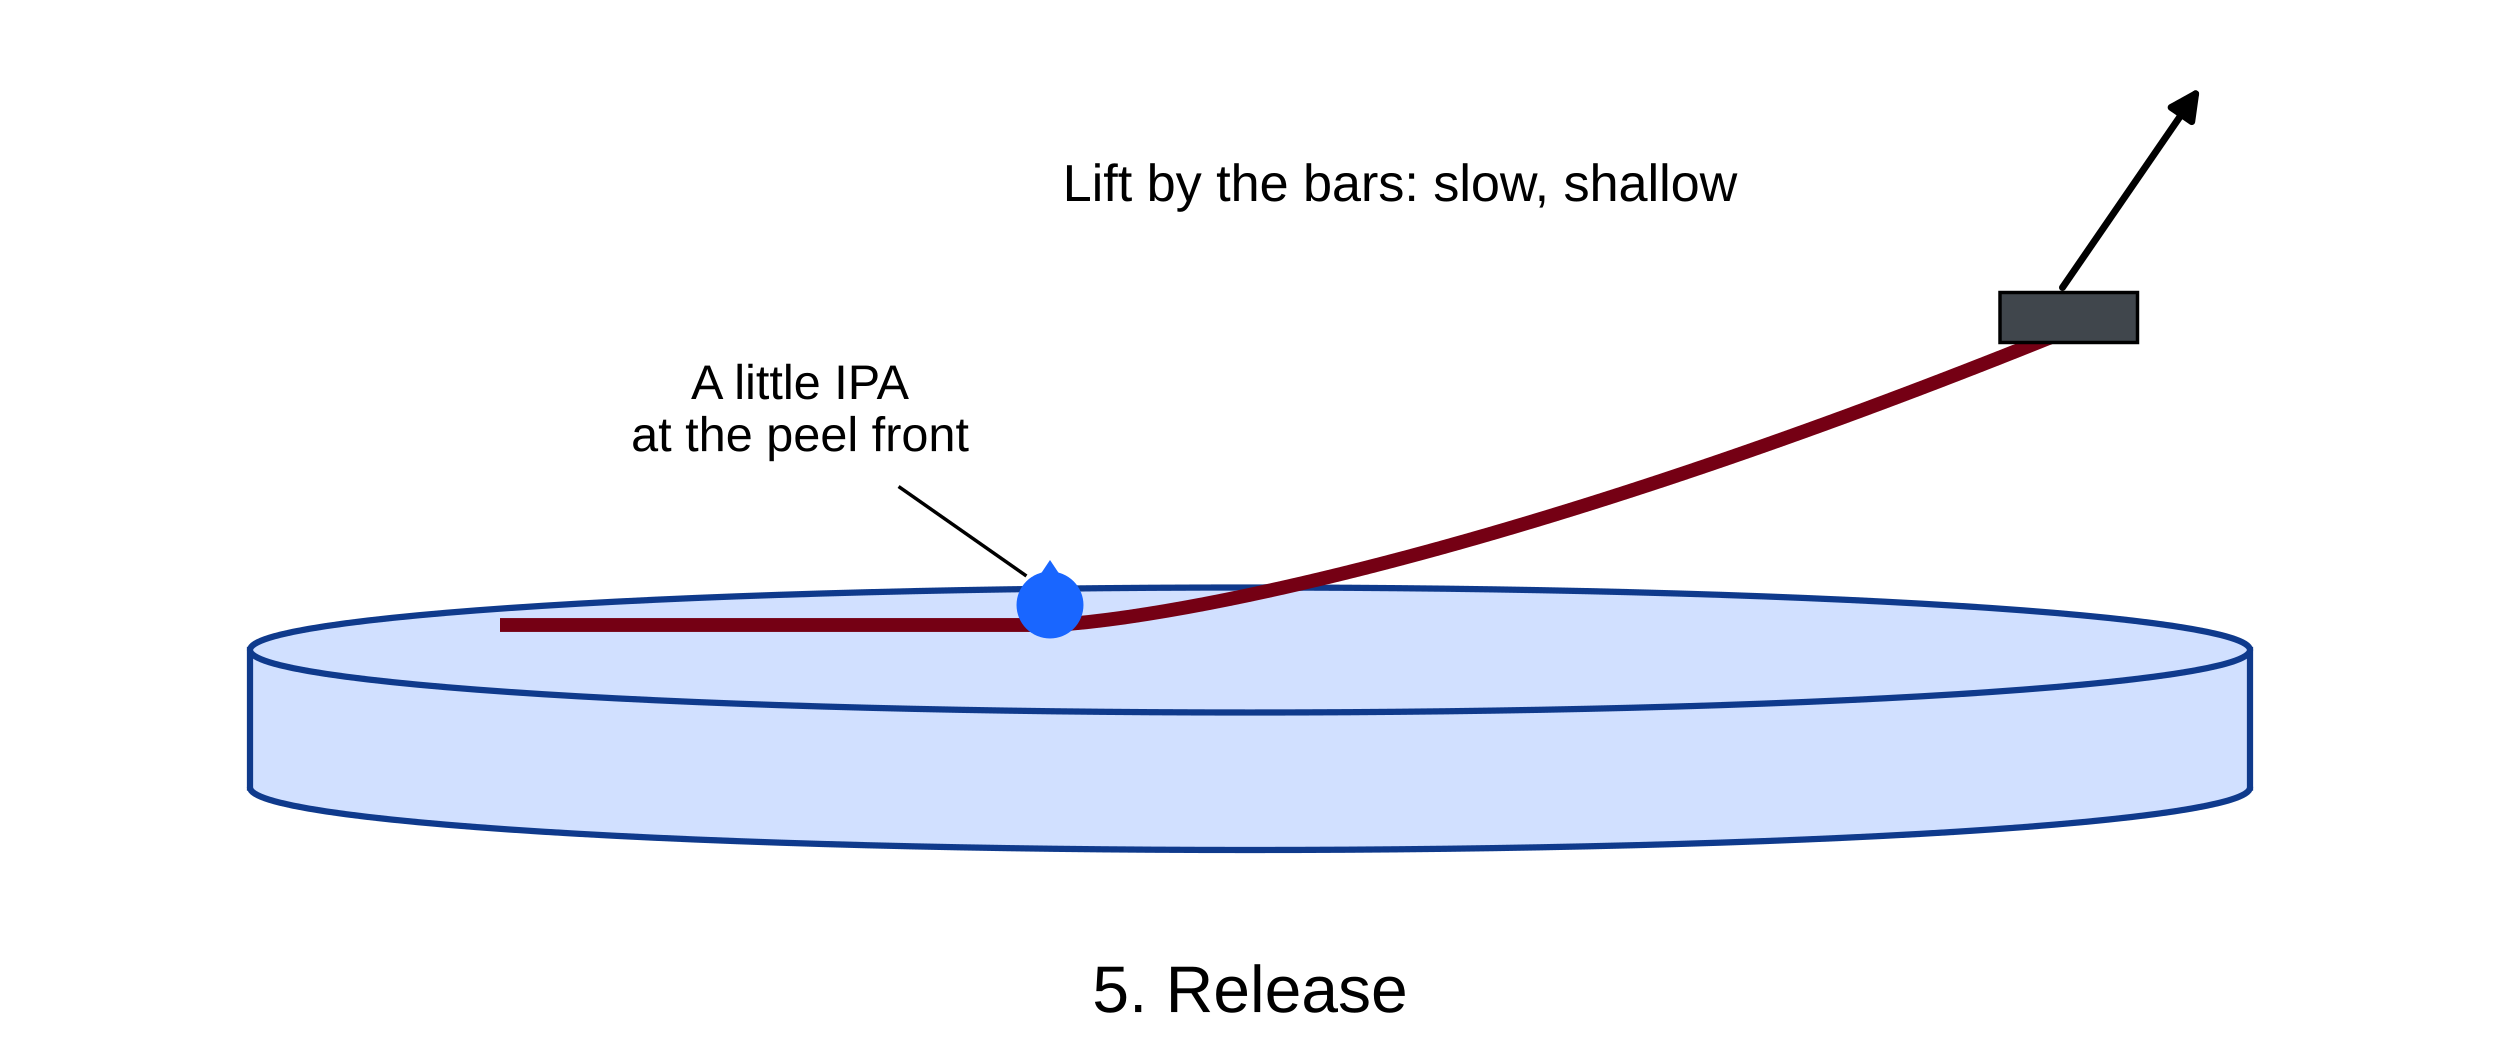
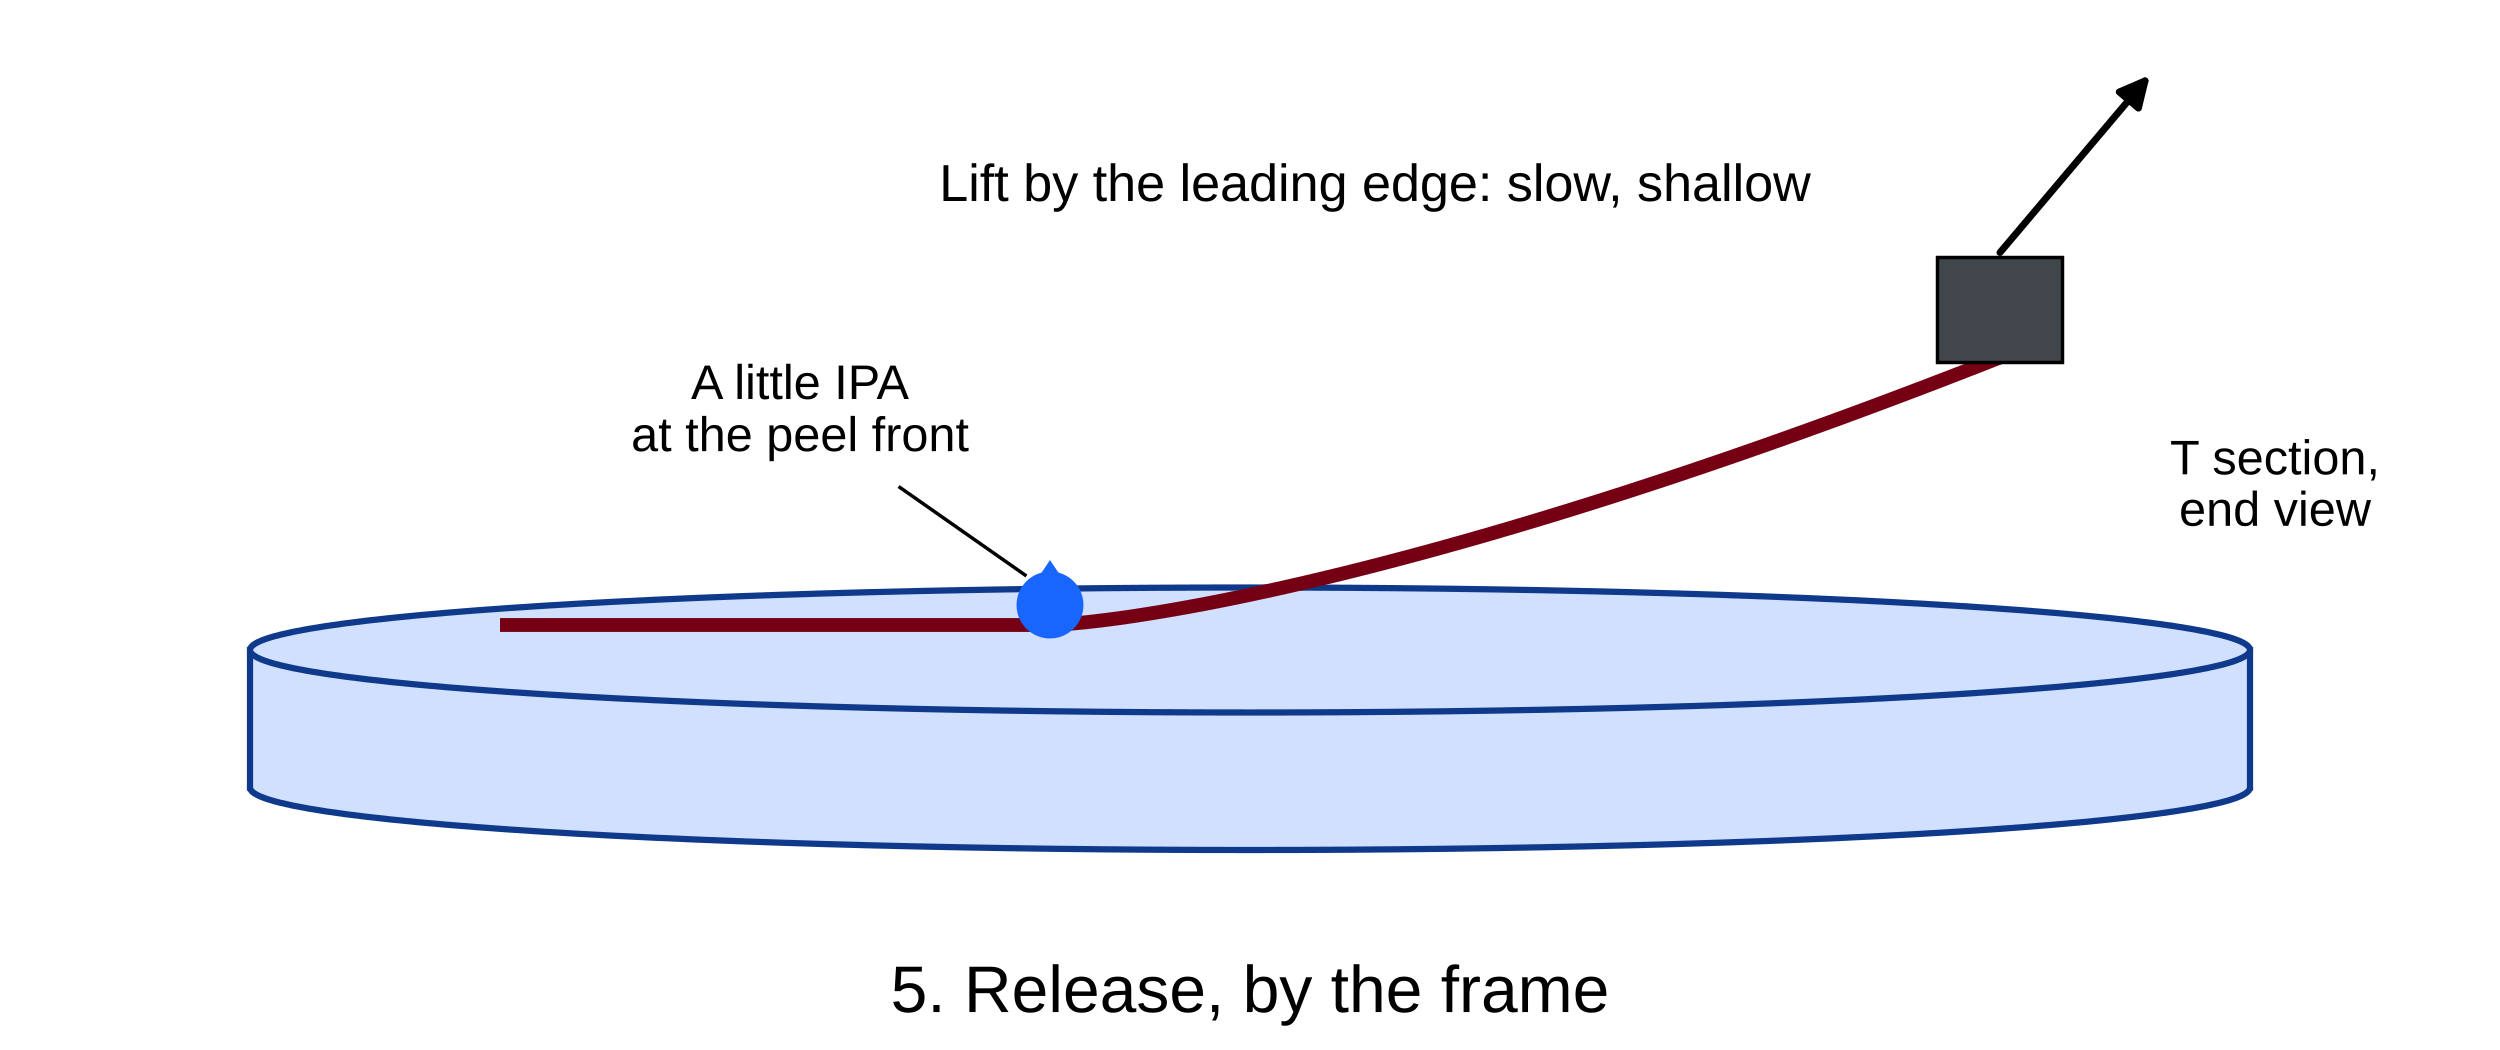
<svg xmlns="http://www.w3.org/2000/svg" width="360pt" height="151.2pt" viewBox="0 0 360 151.2" version="1.1">
  <defs>
    <style type="text/css">*{stroke-linejoin: round; stroke-linecap: butt}</style>
  </defs>
  <g id="figure_1">
    <g id="patch_1">
      <path d="M 0 151.2  L 360 151.2  L 360 0  L 0 0  z " style="fill: #ffffff" />
    </g>
    <g id="axes_1">
      <g id="patch_2">
-         <path d="M 36 113.4  L 324 113.4  L 324 93.6  L 36 93.6  z " clip-path="url(#p28f4798aaf)" style="fill: #d1e0ff" />
+         <path d="M 36 113.4  L 324 113.4  L 324 93.6  L 36 93.6  z " clip-path="url(#pf4e2f3d245)" style="fill: #d1e0ff" />
      </g>
      <g id="patch_3">
-         <path d="M 180 122.4  C 218.189 122.4 254.82 121.452 281.823 119.764  C 308.827 118.076 324 115.787 324 113.4  C 324 111.013 308.827 108.724 281.823 107.036  C 254.82 105.348 218.189 104.4 180 104.4  C 141.811 104.4 105.18 105.348 78.177 107.036  C 51.173 108.724 36 111.013 36 113.4  C 36 115.787 51.173 118.076 78.177 119.764  C 105.18 121.452 141.811 122.4 180 122.4  z " clip-path="url(#p28f4798aaf)" style="fill: #d1e0ff; stroke: #0f3a8c; stroke-width: 0.9; stroke-linejoin: miter" />
+         <path d="M 180 122.4  C 218.189 122.4 254.82 121.452 281.823 119.764  C 308.827 118.076 324 115.787 324 113.4  C 324 111.013 308.827 108.724 281.823 107.036  C 254.82 105.348 218.189 104.4 180 104.4  C 141.811 104.4 105.18 105.348 78.177 107.036  C 51.173 108.724 36 111.013 36 113.4  C 36 115.787 51.173 118.076 78.177 119.764  C 105.18 121.452 141.811 122.4 180 122.4  z " clip-path="url(#pf4e2f3d245)" style="fill: #d1e0ff; stroke: #0f3a8c; stroke-width: 0.9; stroke-linejoin: miter" />
      </g>
      <g id="patch_4">
-         <path d="M 36 113.4  L 324 113.4  L 324 93.6  L 36 93.6  z " clip-path="url(#p28f4798aaf)" style="fill: #d1e0ff" />
+         <path d="M 36 113.4  L 324 113.4  L 324 93.6  L 36 93.6  z " clip-path="url(#pf4e2f3d245)" style="fill: #d1e0ff" />
      </g>
      <g id="line2d_1">
-         <path d="M 36 93.6  L 36 113.4  " clip-path="url(#p28f4798aaf)" style="fill: none; stroke: #0f3a8c; stroke-width: 0.9; stroke-linecap: square" />
+         <path d="M 36 93.6  L 36 113.4  " clip-path="url(#pf4e2f3d245)" style="fill: none; stroke: #0f3a8c; stroke-width: 0.9; stroke-linecap: square" />
      </g>
      <g id="line2d_2">
-         <path d="M 324 93.6  L 324 113.4  " clip-path="url(#p28f4798aaf)" style="fill: none; stroke: #0f3a8c; stroke-width: 0.9; stroke-linecap: square" />
+         <path d="M 324 93.6  L 324 113.4  " clip-path="url(#pf4e2f3d245)" style="fill: none; stroke: #0f3a8c; stroke-width: 0.9; stroke-linecap: square" />
      </g>
      <g id="patch_5">
-         <path d="M 180 102.6  C 218.189 102.6 254.82 101.652 281.823 99.964  C 308.827 98.276 324 95.987 324 93.6  C 324 91.213 308.827 88.924 281.823 87.236  C 254.82 85.548 218.189 84.6 180 84.6  C 141.811 84.6 105.18 85.548 78.177 87.236  C 51.173 88.924 36 91.213 36 93.6  C 36 95.987 51.173 98.276 78.177 99.964  C 105.18 101.652 141.811 102.6 180 102.6  z " clip-path="url(#p28f4798aaf)" style="fill: #d1e0ff; stroke: #0f3a8c; stroke-width: 0.9; stroke-linejoin: miter" />
+         <path d="M 180 102.6  C 218.189 102.6 254.82 101.652 281.823 99.964  C 308.827 98.276 324 95.987 324 93.6  C 324 91.213 308.827 88.924 281.823 87.236  C 254.82 85.548 218.189 84.6 180 84.6  C 141.811 84.6 105.18 85.548 78.177 87.236  C 51.173 88.924 36 91.213 36 93.6  C 36 95.987 51.173 98.276 78.177 99.964  C 105.18 101.652 141.811 102.6 180 102.6  z " clip-path="url(#pf4e2f3d245)" style="fill: #d1e0ff; stroke: #0f3a8c; stroke-width: 0.9; stroke-linejoin: miter" />
      </g>
      <g id="line2d_3">
-         <path d="M 129.6 70.2  L 147.6 82.8  " clip-path="url(#p28f4798aaf)" style="fill: none; stroke: #000000; stroke-width: 0.5; stroke-linecap: square" />
+         <path d="M 129.6 70.2  L 147.6 82.8  " clip-path="url(#pf4e2f3d245)" style="fill: none; stroke: #000000; stroke-width: 0.5; stroke-linecap: square" />
      </g>
      <g id="line2d_4">
-         <path d="M 72 90  L 74.825 90  L 77.651 90  L 80.476 90  L 83.301 90  L 86.127 90  L 88.952 90  L 91.777 90  L 94.603 90  L 97.428 90  L 100.253 90  L 103.078 90  L 105.904 90  L 108.729 90  L 111.554 90  L 114.38 90  L 117.205 90  L 120.03 90  L 122.856 90  L 125.681 90  L 128.506 90  L 131.332 90  L 134.157 90  L 136.982 90  L 139.808 90  L 142.633 90  L 145.458 90  L 148.284 90  L 151.109 90  L 153.934 89.839  L 156.759 89.565  L 159.585 89.227  L 162.41 88.839  L 165.235 88.41  L 168.061 87.944  L 170.886 87.447  L 173.711 86.919  L 176.537 86.365  L 179.362 85.785  L 182.187 85.181  L 185.013 84.555  L 187.838 83.907  L 190.663 83.24  L 193.489 82.553  L 196.314 81.847  L 199.139 81.123  L 201.965 80.382  L 204.79 79.625  L 207.615 78.851  L 210.441 78.061  L 213.266 77.257  L 216.091 76.437  L 218.916 75.603  L 221.742 74.755  L 224.567 73.894  L 227.392 73.019  L 230.218 72.131  L 233.043 71.23  L 235.868 70.316  L 238.694 69.391  L 241.519 68.453  L 244.344 67.504  L 247.17 66.543  L 249.995 65.57  L 252.82 64.586  L 255.646 63.592  L 258.471 62.586  L 261.296 61.57  L 264.122 60.544  L 266.947 59.507  L 269.772 58.459  L 272.597 57.402  L 275.423 56.335  L 278.248 55.259  L 281.073 54.172  L 283.899 53.076  L 286.724 51.971  L 289.549 50.856  L 292.375 49.733  L 295.2 48.6  " clip-path="url(#p28f4798aaf)" style="fill: none; stroke: #750014; stroke-width: 2" />
+         <path d="M 72 90  L 74.825 90  L 77.651 90  L 80.476 90  L 83.301 90  L 86.127 90  L 88.952 90  L 91.777 90  L 94.603 90  L 97.428 90  L 100.253 90  L 103.078 90  L 105.904 90  L 108.729 90  L 111.554 90  L 114.38 90  L 117.205 90  L 120.03 90  L 122.856 90  L 125.681 90  L 128.506 90  L 131.332 90  L 134.157 90  L 136.982 90  L 139.808 90  L 142.633 90  L 145.458 90  L 148.284 90  L 151.109 90  L 153.934 89.839  L 156.759 89.565  L 159.585 89.227  L 162.41 88.839  L 165.235 88.41  L 168.061 87.944  L 170.886 87.447  L 173.711 86.919  L 176.537 86.365  L 179.362 85.785  L 182.187 85.181  L 185.013 84.555  L 187.838 83.907  L 190.663 83.24  L 193.489 82.553  L 196.314 81.847  L 199.139 81.123  L 201.965 80.382  L 204.79 79.625  L 207.615 78.851  L 210.441 78.061  L 213.266 77.257  L 216.091 76.437  L 218.916 75.603  L 221.742 74.755  L 224.567 73.894  L 227.392 73.019  L 230.218 72.131  L 233.043 71.23  L 235.868 70.316  L 238.694 69.391  L 241.519 68.453  L 244.344 67.504  L 247.17 66.543  L 249.995 65.57  L 252.82 64.586  L 255.646 63.592  L 258.471 62.586  L 261.296 61.57  L 264.122 60.544  L 266.947 59.507  L 269.772 58.459  L 272.597 57.402  L 275.423 56.335  L 278.248 55.259  L 281.073 54.172  L 283.899 53.076  L 286.724 51.971  L 289.549 50.856  L 292.375 49.733  L 295.2 48.6  " clip-path="url(#pf4e2f3d245)" style="fill: none; stroke: #750014; stroke-width: 2" />
      </g>
      <g id="patch_6">
-         <path d="M 288 49.32  L 307.8 49.32  L 307.8 42.12  L 288 42.12  z " clip-path="url(#p28f4798aaf)" style="fill: #40464c; stroke: #000000; stroke-width: 0.5; stroke-linejoin: miter" />
+         <path d="M 279 52.2  L 297 52.2  L 297 37.08  L 279 37.08  z " clip-path="url(#pf4e2f3d245)" style="fill: #40464c; stroke: #000000; stroke-width: 0.5; stroke-linejoin: miter" />
      </g>
      <g id="patch_7">
-         <path d="M 151.2 80.64  L 146.88 87.12  L 155.52 87.12  z " clip-path="url(#p28f4798aaf)" style="fill: #1966ff" />
+         <path d="M 151.2 80.64  L 146.88 87.12  L 155.52 87.12  z " clip-path="url(#pf4e2f3d245)" style="fill: #1966ff" />
      </g>
      <g id="patch_8">
-         <path d="M 151.2 91.44  C 152.346 91.44 153.445 90.985 154.255 90.175  C 155.065 89.365 155.52 88.266 155.52 87.12  C 155.52 85.974 155.065 84.875 154.255 84.065  C 153.445 83.255 152.346 82.8 151.2 82.8  C 150.054 82.8 148.955 83.255 148.145 84.065  C 147.335 84.875 146.88 85.974 146.88 87.12  C 146.88 88.266 147.335 89.365 148.145 90.175  C 148.955 90.985 150.054 91.44 151.2 91.44  z " clip-path="url(#p28f4798aaf)" style="fill: #1966ff; stroke: #1966ff; stroke-linejoin: miter" />
+         <path d="M 151.2 91.44  C 152.346 91.44 153.445 90.985 154.255 90.175  C 155.065 89.365 155.52 88.266 155.52 87.12  C 155.52 85.974 155.065 84.875 154.255 84.065  C 153.445 83.255 152.346 82.8 151.2 82.8  C 150.054 82.8 148.955 83.255 148.145 84.065  C 147.335 84.875 146.88 85.974 146.88 87.12  C 146.88 88.266 147.335 89.365 148.145 90.175  C 148.955 90.985 150.054 91.44 151.2 91.44  z " clip-path="url(#pf4e2f3d245)" style="fill: #1966ff; stroke: #1966ff; stroke-linejoin: miter" />
      </g>
      <g id="patch_9">
-         <path d="M 297 41.4  Q 306.9 27 316.167 13.521  " clip-path="url(#p28f4798aaf)" style="fill: none; stroke: #000000; stroke-linecap: round" />
-         <path d="M 312.644 15.468  L 316.167 13.521  L 315.61 17.508  z " clip-path="url(#p28f4798aaf)" style="stroke: #000000; stroke-linecap: round" />
+         <path d="M 288 36.36  Q 298.8 23.58 308.878 11.654  " clip-path="url(#pf4e2f3d245)" style="fill: none; stroke: #000000; stroke-linecap: round" />
+         <path d="M 305.18 13.242  L 308.878 11.654  L 307.93 15.565  z " clip-path="url(#pf4e2f3d245)" style="stroke: #000000; stroke-linecap: round" />
      </g>
      <g id="text_1">
        <text style="font-size: 7px; font-family: 'Arial', 'DejaVu Sans'" transform="translate(99.50578 57.45652)">A little IPA</text>
        <text style="font-size: 7px; font-family: 'Arial', 'DejaVu Sans'" transform="translate(90.87992 64.9627)">at the peel front</text>
      </g>
      <g id="text_2">
-         <text style="font-size: 7.5px; font-family: 'Arial', 'DejaVu Sans'; text-anchor: middle" x="201.6" y="28.941" transform="rotate(-0 201.6 28.94063)">Lift by the bars: slow, shallow</text>
+         <text style="font-size: 7.5px; font-family: 'Arial', 'DejaVu Sans'; text-anchor: middle" x="198" y="28.941" transform="rotate(-0 198 28.94063)">Lift by the leading edge: slow, shallow</text>
      </g>
      <g id="text_3">
+         <text style="font-size: 7px; font-family: 'Arial', 'DejaVu Sans'" transform="translate(312.4898 68.3077)">T section,</text>
+         <text style="font-size: 7px; font-family: 'Arial', 'DejaVu Sans'" transform="translate(313.787 75.71152)">end view</text>
+       </g>
+       <g id="text_4">
        <g id="patch_10">
-           <path d="M 155.773 149.144  L 204.227 149.144  L 204.227 137.416  L 155.773 137.416  z " style="fill: #ffffff" />
+           <path d="M 126.735 149.258  L 233.265 149.258  L 233.265 137.302  L 126.735 137.302  z " style="fill: #ffffff" />
        </g>
-         <text style="font-size: 9.5px; font-family: 'Arial', 'DejaVu Sans'; text-anchor: middle" x="180" y="145.736" transform="rotate(-0 180 145.7359)">5. Release</text>
+         <text style="font-size: 9.5px; font-family: 'Arial', 'DejaVu Sans'; text-anchor: middle" x="180" y="145.738" transform="rotate(-0 180 145.7381)">5. Release, by the frame</text>
      </g>
    </g>
  </g>
  <defs>
-     <clipPath id="p28f4798aaf">
+     <clipPath id="pf4e2f3d245">
      <rect x="0" y="0" width="360" height="151.2" />
    </clipPath>
  </defs>
</svg>
